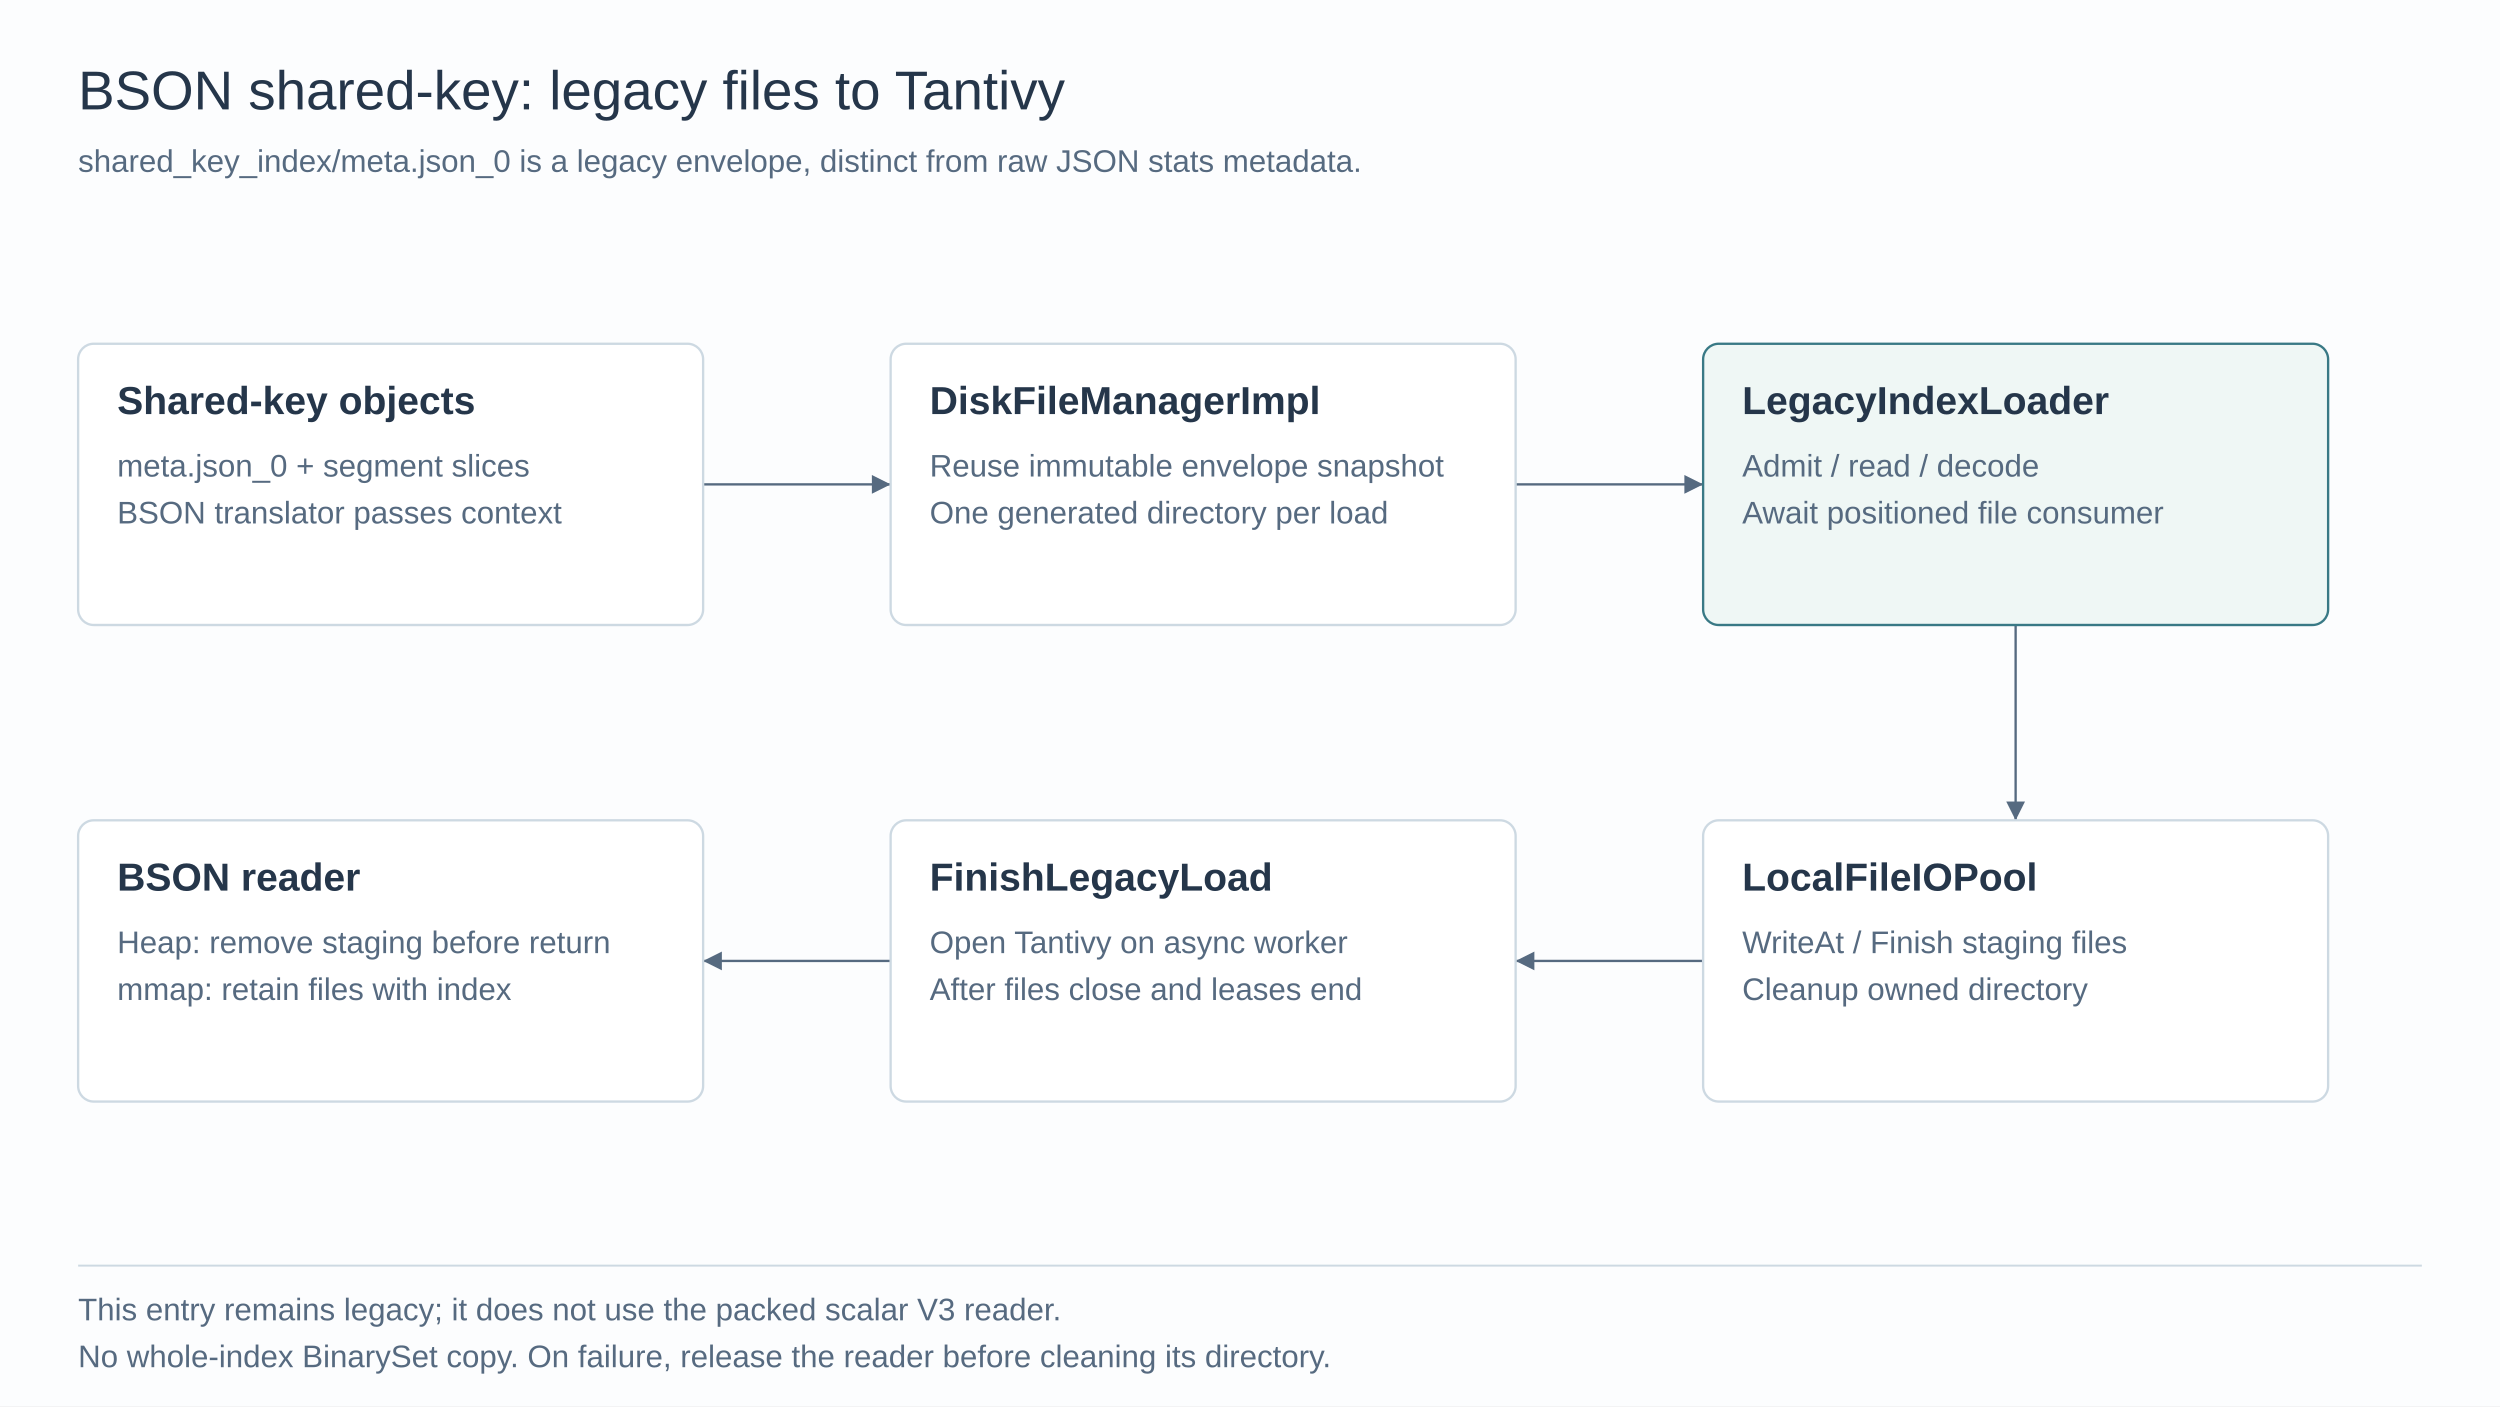
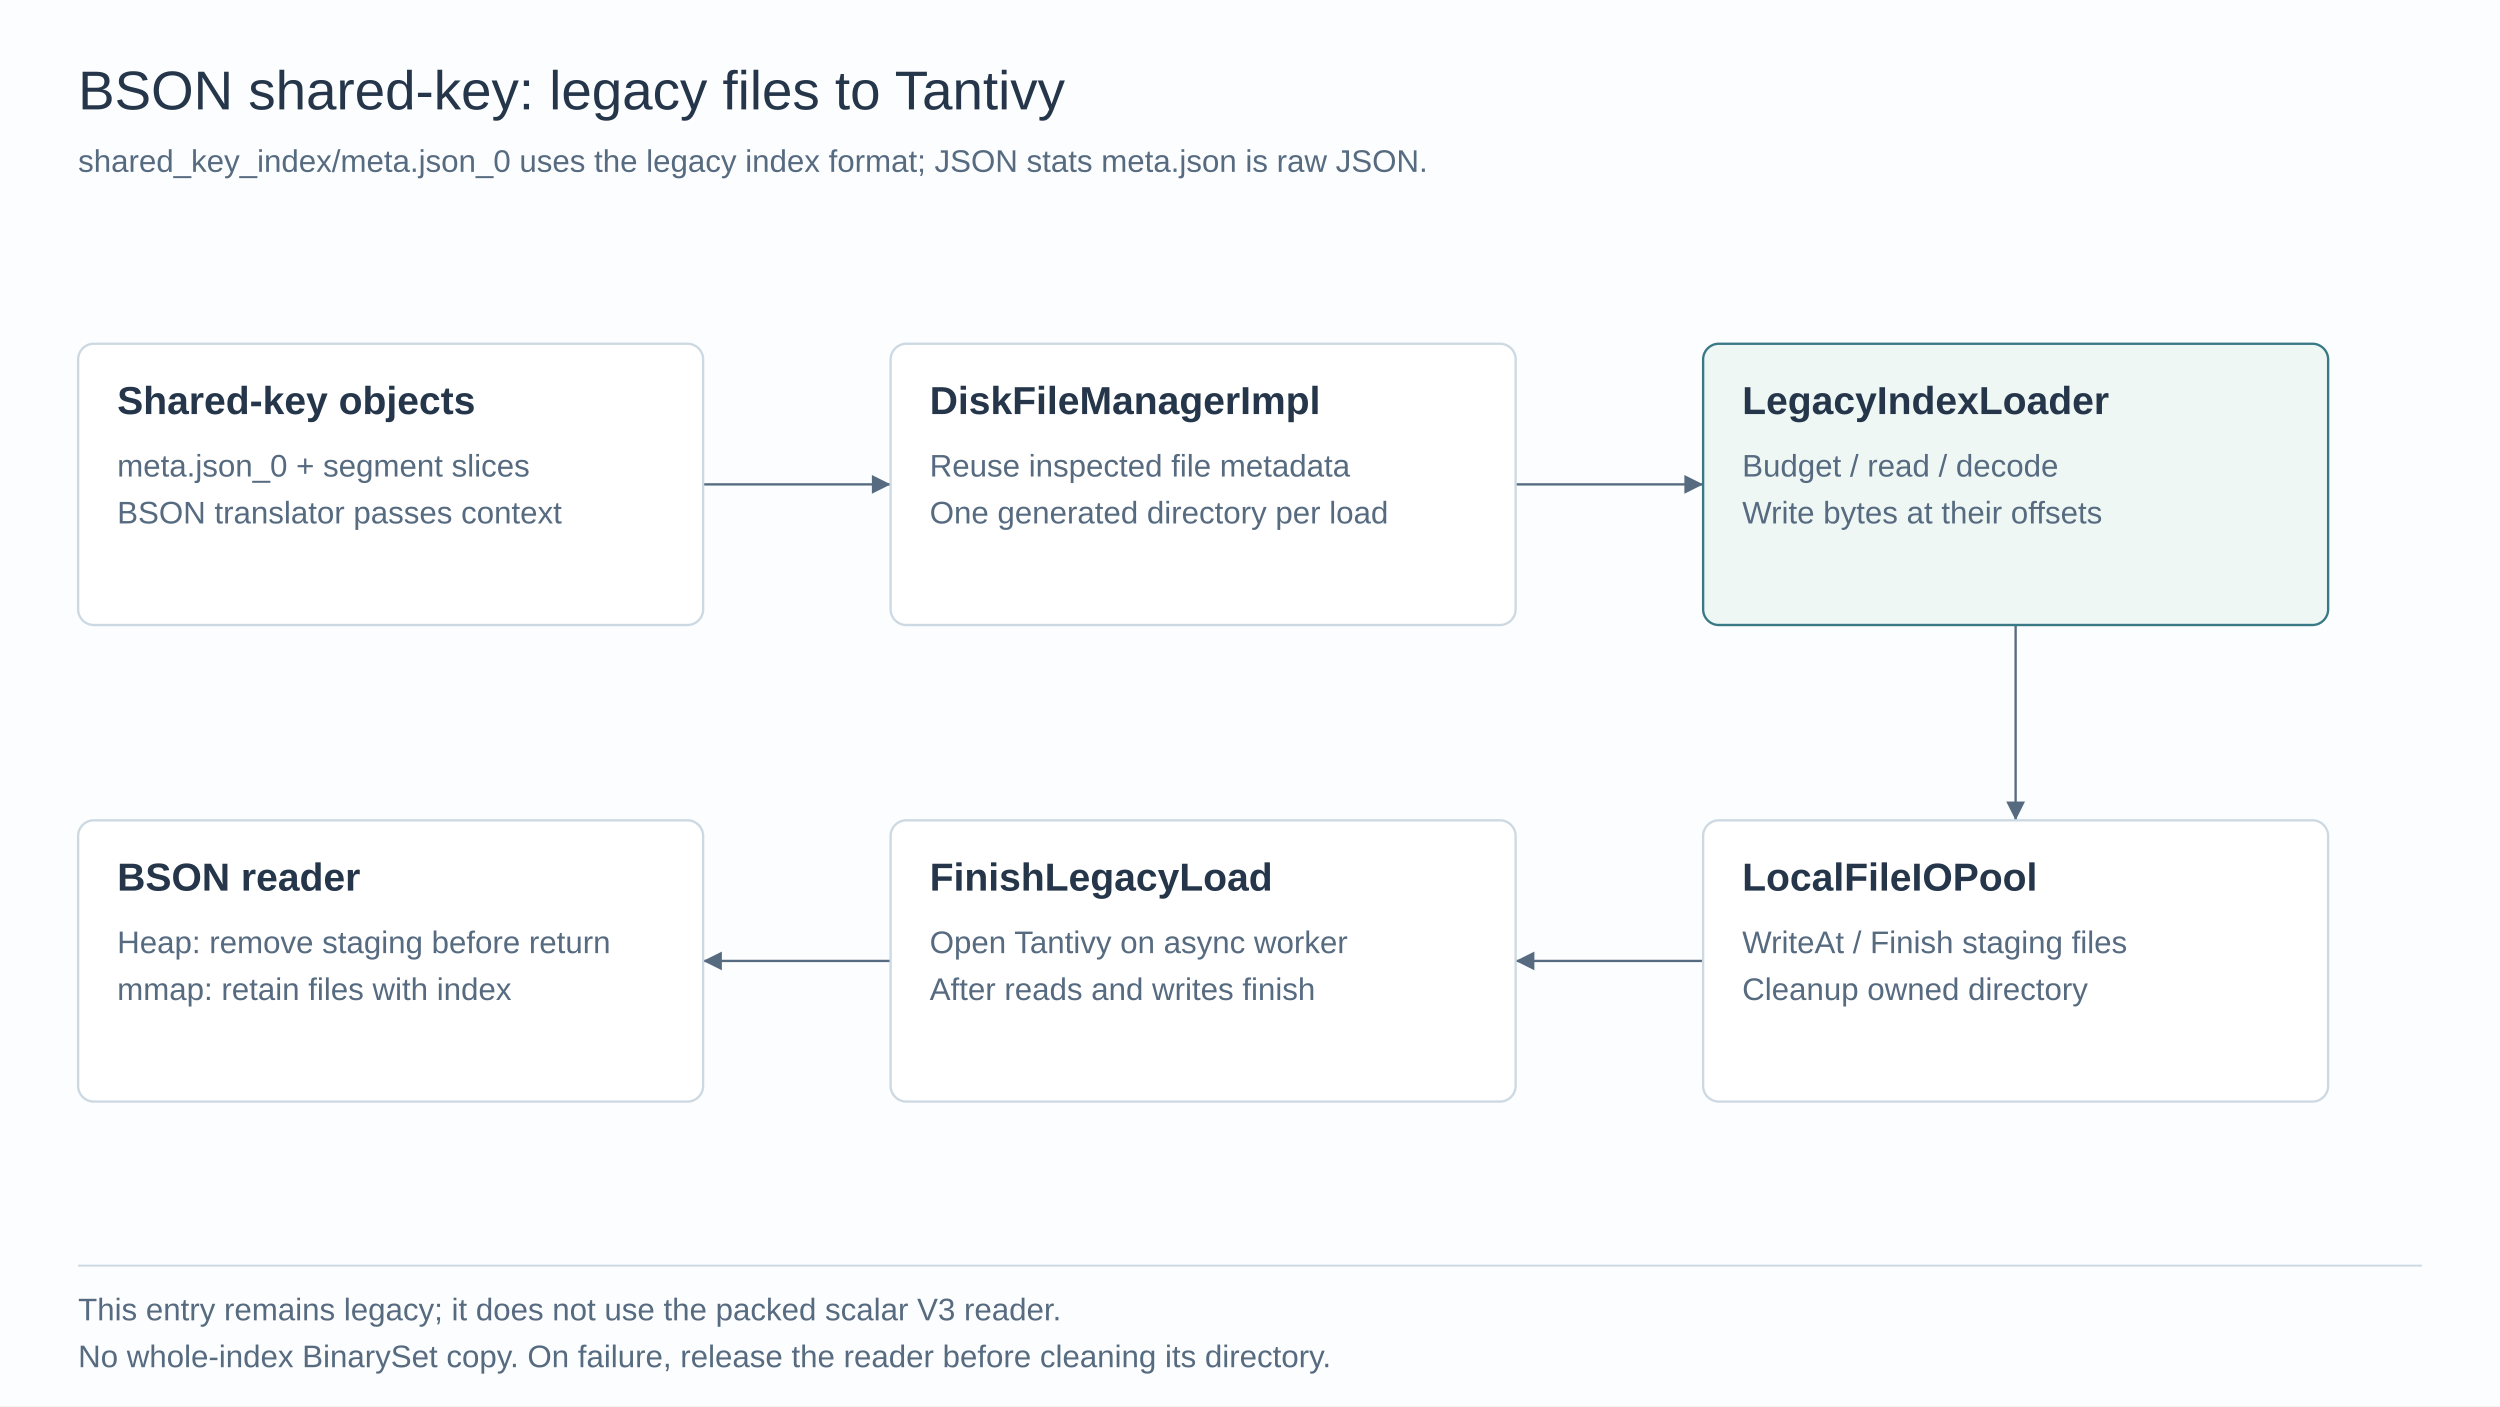
<svg xmlns="http://www.w3.org/2000/svg" width="1280" height="720" viewBox="0 0 1280 720" role="img" aria-labelledby="bson-architecture-title bson-architecture-desc">
  <defs>
    <marker id="bson-architecture-arrow" markerWidth="8" markerHeight="8" refX="8" refY="4" orient="auto">
      <path d="M 0 0 L 8 4 L 0 8 Z" fill="#566A80" />
    </marker>
    <marker id="bson-architecture-accent" markerWidth="8" markerHeight="8" refX="8" refY="4" orient="auto">
      <path d="M 0 0 L 8 4 L 0 8 Z" fill="#397985" />
    </marker>
    <marker id="bson-architecture-link" markerWidth="8" markerHeight="8" refX="8" refY="4" orient="auto">
      <path d="M 0 0 L 8 4 L 0 8 Z" fill="#557794" />
    </marker>
  </defs>
  <rect width="1280" height="720" fill="#FCFDFE" />
  <g font-family="Geist, Arial, sans-serif">
    <text x="40" y="56" font-size="28" fill="#25364A" text-anchor="start" font-weight="400">BSON shared-key: legacy files to Tantivy</text>
-     <text x="40" y="88" font-size="16" fill="#566A80" text-anchor="start" font-weight="400">shared_key_index/meta.json_0 is a legacy envelope, distinct from raw JSON stats metadata.</text>
+     <text x="40" y="88" font-size="16" fill="#566A80" text-anchor="start" font-weight="400">shared_key_index/meta.json_0 uses the legacy index format; JSON stats meta.json is raw JSON.</text>
    <path d="M 360 248 L 456 248" fill="none" stroke="#566A80" stroke-width="1.2" marker-end="url(#bson-architecture-arrow)" />
    <path d="M 776 248 L 872 248" fill="none" stroke="#566A80" stroke-width="1.2" marker-end="url(#bson-architecture-arrow)" />
    <path d="M 1032 320 L 1032 420" fill="none" stroke="#566A80" stroke-width="1.2" marker-end="url(#bson-architecture-arrow)" />
    <path d="M 872 492 L 776 492" fill="none" stroke="#566A80" stroke-width="1.2" marker-end="url(#bson-architecture-arrow)" />
    <path d="M 456 492 L 360 492" fill="none" stroke="#566A80" stroke-width="1.2" marker-end="url(#bson-architecture-arrow)" />
    <g data-node="Shared-key objects">
      <rect x="40" y="176" width="320" height="144" rx="8" fill="#FFFFFF" stroke="#CDD9E2" stroke-width="1.2" />
      <text x="60" y="212" font-size="20" fill="#25364A" text-anchor="start" font-weight="600">Shared-key objects</text>
      <text x="60" y="244" font-size="16" fill="#566A80" text-anchor="start" font-weight="400">meta.json_0 + segment slices</text>
      <text x="60" y="268" font-size="16" fill="#566A80" text-anchor="start" font-weight="400">BSON translator passes context</text>
    </g>
    <g data-node="DiskFileManagerImpl">
      <rect x="456" y="176" width="320" height="144" rx="8" fill="#FFFFFF" stroke="#CDD9E2" stroke-width="1.2" />
      <text x="476" y="212" font-size="20" fill="#25364A" text-anchor="start" font-weight="600">DiskFileManagerImpl</text>
-       <text x="476" y="244" font-size="16" fill="#566A80" text-anchor="start" font-weight="400">Reuse immutable envelope snapshot</text>
+       <text x="476" y="244" font-size="16" fill="#566A80" text-anchor="start" font-weight="400">Reuse inspected file metadata</text>
      <text x="476" y="268" font-size="16" fill="#566A80" text-anchor="start" font-weight="400">One generated directory per load</text>
    </g>
    <g data-node="LegacyIndexLoader">
      <rect x="872" y="176" width="320" height="144" rx="8" fill="#EFF7F5" stroke="#397985" stroke-width="1.2" />
      <text x="892" y="212" font-size="20" fill="#25364A" text-anchor="start" font-weight="600">LegacyIndexLoader</text>
-       <text x="892" y="244" font-size="16" fill="#566A80" text-anchor="start" font-weight="400">Admit / read / decode</text>
-       <text x="892" y="268" font-size="16" fill="#566A80" text-anchor="start" font-weight="400">Await positioned file consumer</text>
+       <text x="892" y="244" font-size="16" fill="#566A80" text-anchor="start" font-weight="400">Budget / read / decode</text>
+       <text x="892" y="268" font-size="16" fill="#566A80" text-anchor="start" font-weight="400">Write bytes at their offsets</text>
    </g>
    <g data-node="BSON reader">
      <rect x="40" y="420" width="320" height="144" rx="8" fill="#FFFFFF" stroke="#CDD9E2" stroke-width="1.2" />
      <text x="60" y="456" font-size="20" fill="#25364A" text-anchor="start" font-weight="600">BSON reader</text>
      <text x="60" y="488" font-size="16" fill="#566A80" text-anchor="start" font-weight="400">Heap: remove staging before return</text>
      <text x="60" y="512" font-size="16" fill="#566A80" text-anchor="start" font-weight="400">mmap: retain files with index</text>
    </g>
    <g data-node="FinishLegacyLoad">
      <rect x="456" y="420" width="320" height="144" rx="8" fill="#FFFFFF" stroke="#CDD9E2" stroke-width="1.2" />
      <text x="476" y="456" font-size="20" fill="#25364A" text-anchor="start" font-weight="600">FinishLegacyLoad</text>
      <text x="476" y="488" font-size="16" fill="#566A80" text-anchor="start" font-weight="400">Open Tantivy on async worker</text>
-       <text x="476" y="512" font-size="16" fill="#566A80" text-anchor="start" font-weight="400">After files close and leases end</text>
+       <text x="476" y="512" font-size="16" fill="#566A80" text-anchor="start" font-weight="400">After reads and writes finish</text>
    </g>
    <g data-node="LocalFileIOPool">
      <rect x="872" y="420" width="320" height="144" rx="8" fill="#FFFFFF" stroke="#CDD9E2" stroke-width="1.2" />
      <text x="892" y="456" font-size="20" fill="#25364A" text-anchor="start" font-weight="600">LocalFileIOPool</text>
      <text x="892" y="488" font-size="16" fill="#566A80" text-anchor="start" font-weight="400">WriteAt / Finish staging files</text>
      <text x="892" y="512" font-size="16" fill="#566A80" text-anchor="start" font-weight="400">Cleanup owned directory</text>
    </g>
    <line x1="40" y1="648" x2="1240" y2="648" stroke="#CDD9E2" />
    <text x="40" y="676" font-size="16" fill="#566A80" text-anchor="start" font-weight="400">This entry remains legacy; it does not use the packed scalar V3 reader.</text>
    <text x="40" y="700" font-size="16" fill="#566A80" text-anchor="start" font-weight="400">No whole-index BinarySet copy. On failure, release the reader before cleaning its directory.</text>
  </g>
</svg>
